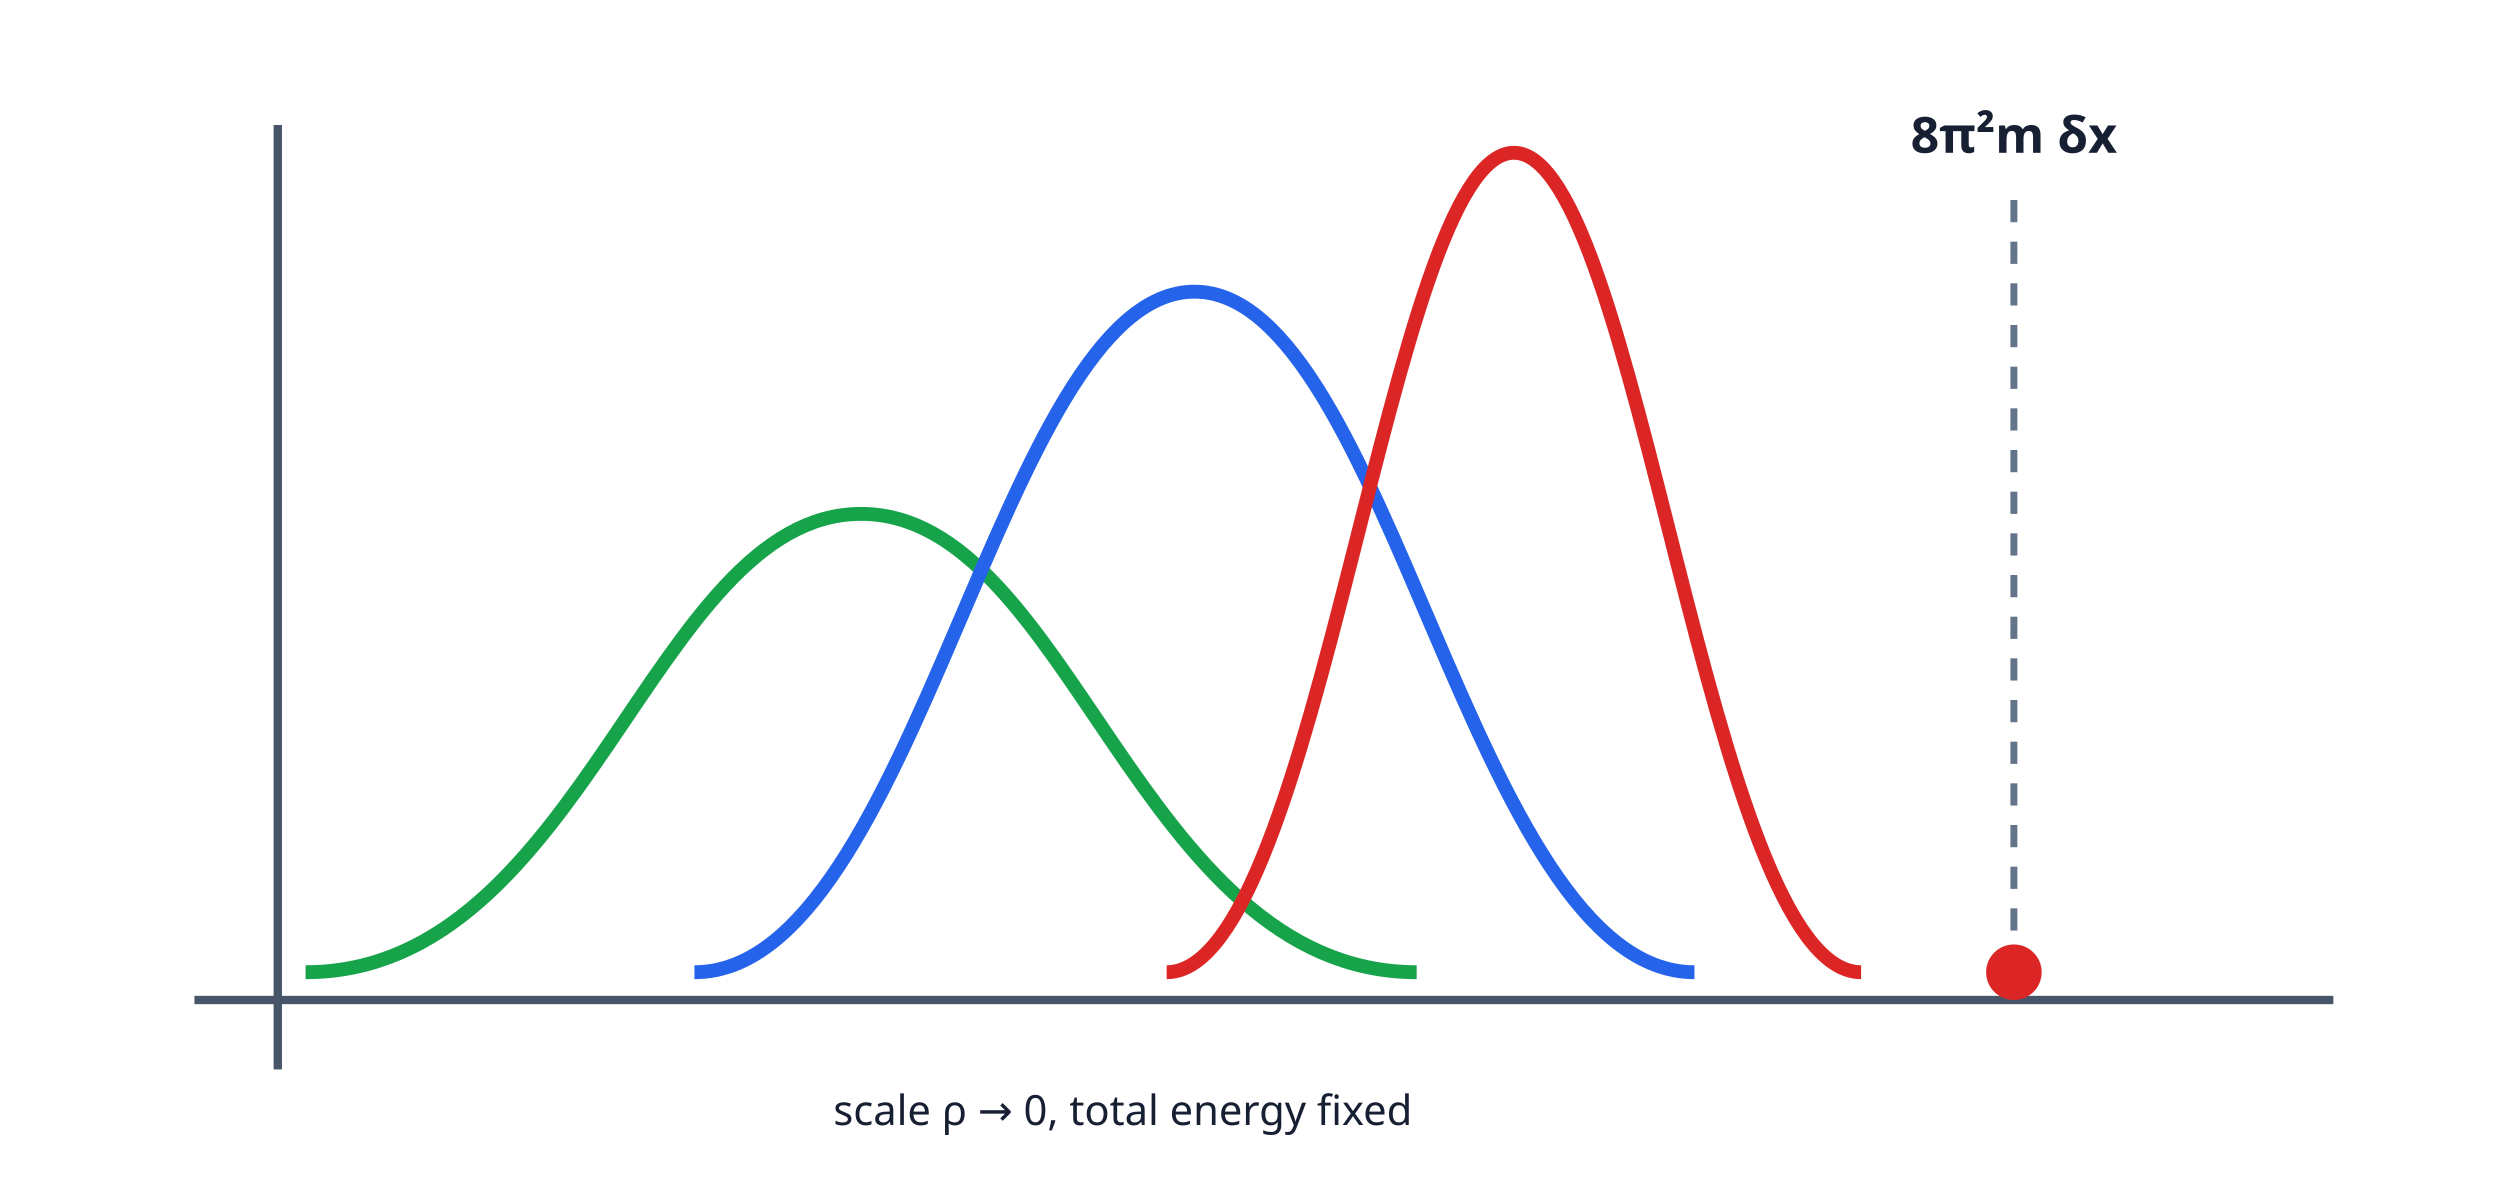
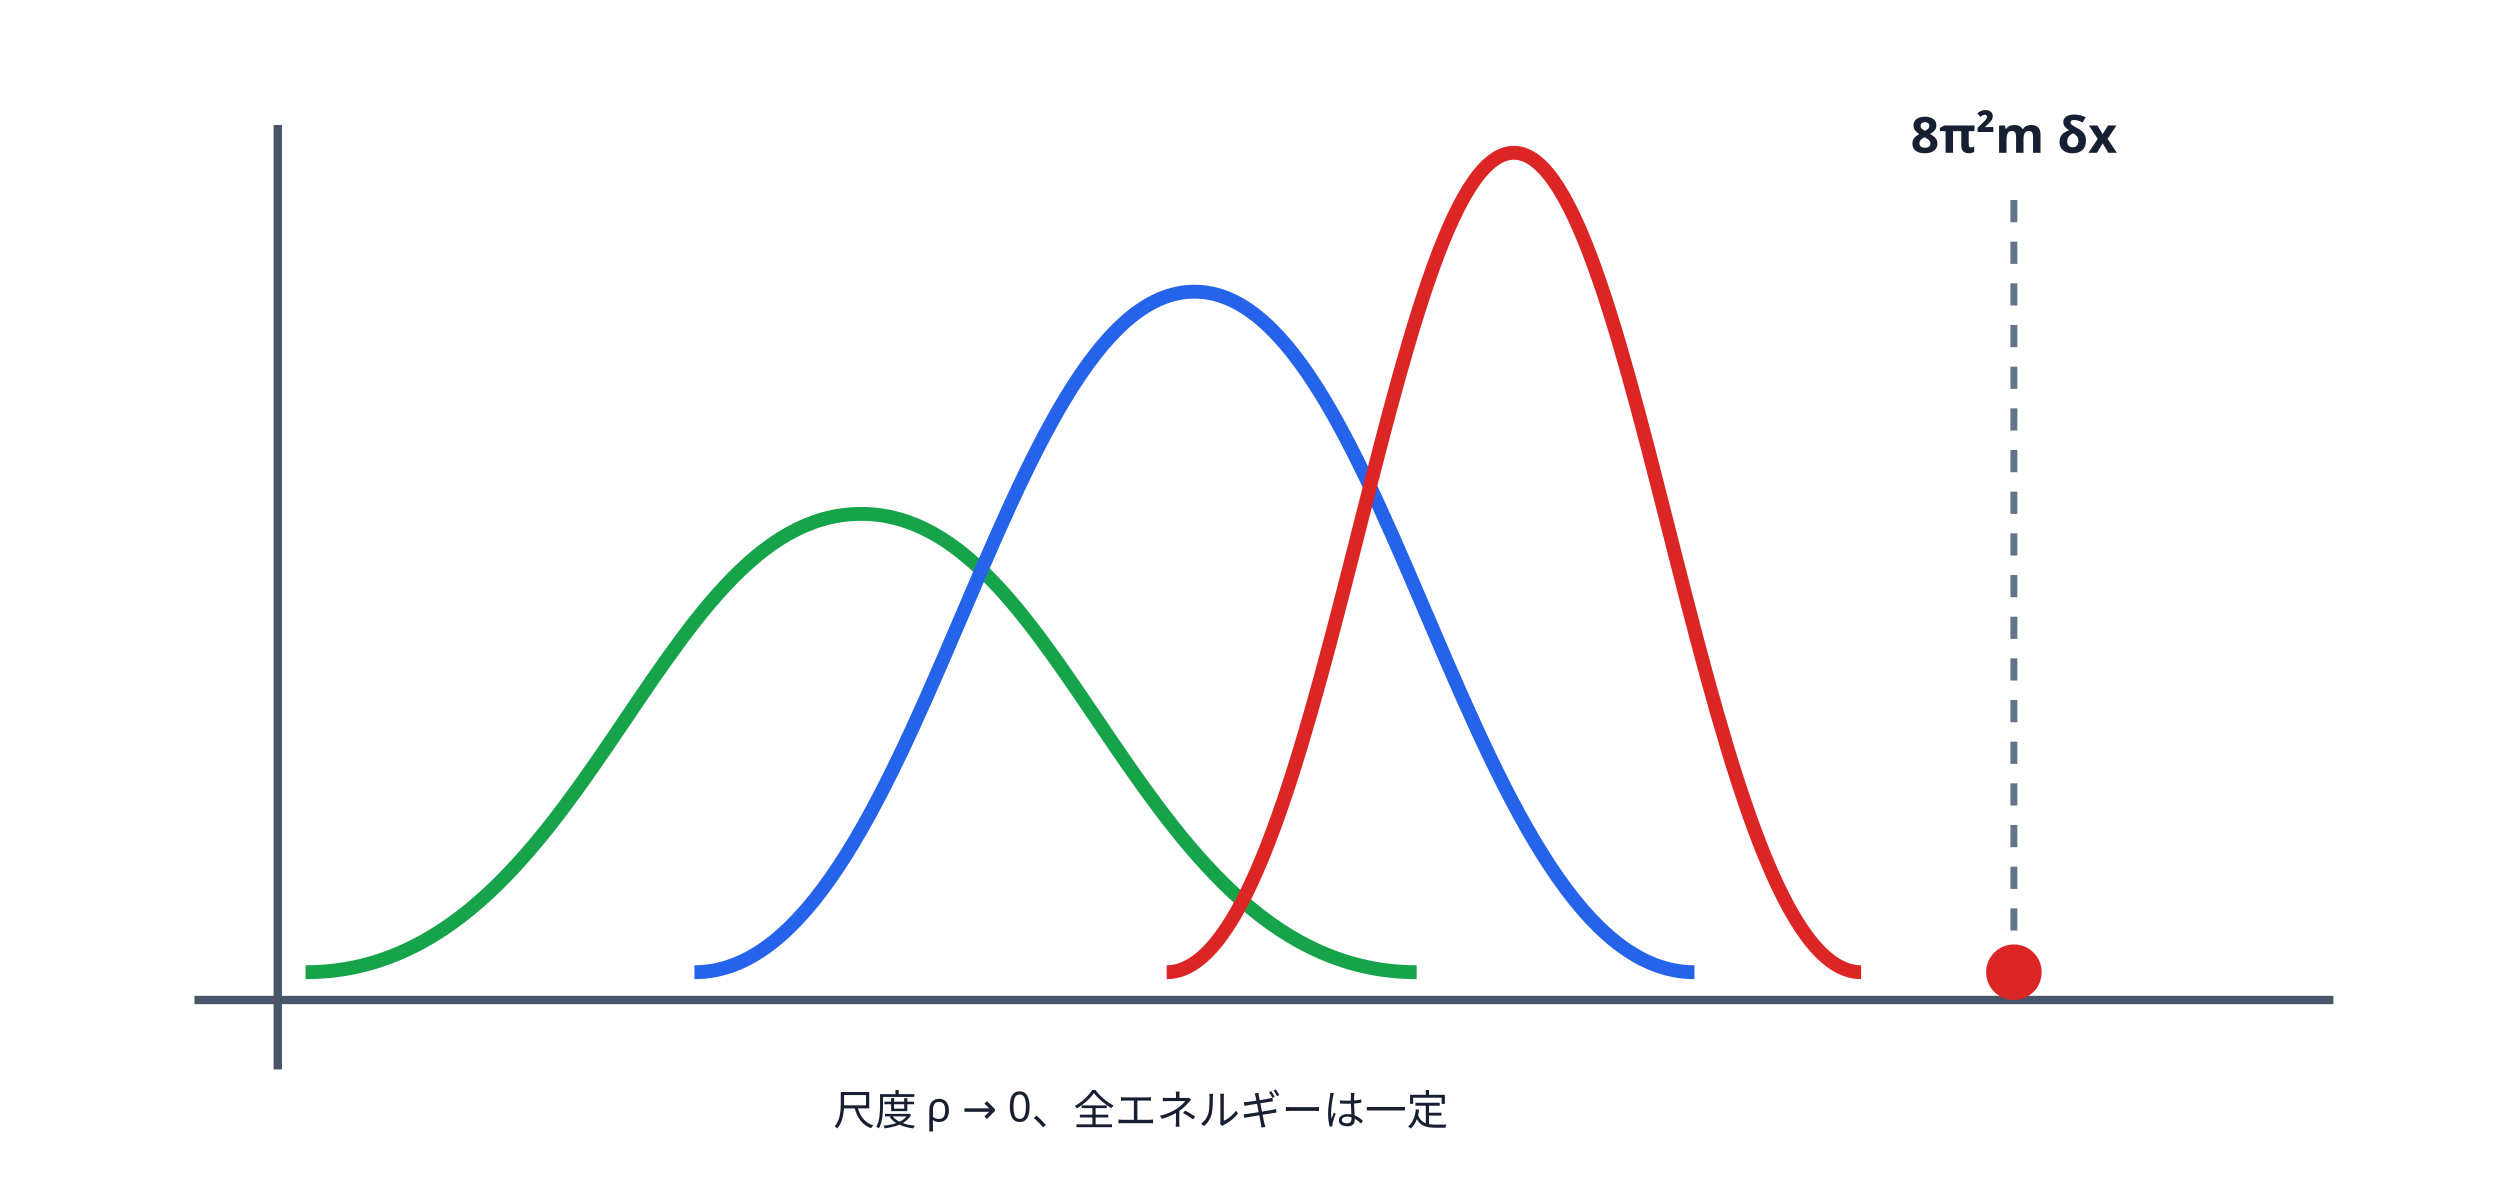
<svg xmlns="http://www.w3.org/2000/svg" viewBox="0 0 900 430" role="img" aria-labelledby="title desc">
  <style>
text{font-family:system-ui,sans-serif;fill:#172033}.box{fill:#f8fafc;stroke:#475569;stroke-width:2.5}.blue{fill:#dbeafe;stroke:#2563eb;stroke-width:2.5}.red{fill:#fee2e2;stroke:#dc2626;stroke-width:2.5}.green{fill:#dcfce7;stroke:#16a34a;stroke-width:2.5}.line{fill:none;stroke:#475569;stroke-width:3}.dash{fill:none;stroke:#64748b;stroke-width:2.5;stroke-dasharray:8 7}.title{font-size:25px;font-weight:700}.label{font-size:18px;font-weight:600}.small{font-size:15px}@media(prefers-color-scheme:dark){text{fill:#f1f5f9}.box{fill:#1e293b;stroke:#cbd5e1}.blue{fill:#172554;stroke:#60a5fa}.red{fill:#450a0a;stroke:#f87171}.green{fill:#052e16;stroke:#4ade80}.line,.dash{stroke:#cbd5e1}}</style>
  <path class="line" d="M70 360 H840 M100 385 V45" />
  <path d="M110 350 C210 350 235 185 310 185 C385 185 410 350 510 350" fill="none" stroke="#16a34a" stroke-width="5" />
  <path d="M250 350 C330 350 360 105 430 105 C500 105 530 350 610 350" fill="none" stroke="#2563eb" stroke-width="5" />
  <path d="M420 350 C475 350 500 55 545 55 C590 55 615 350 670 350" fill="none" stroke="#dc2626" stroke-width="5" />
  <path class="dash" d="M725 350 V70" />
  <circle cx="725" cy="350" r="10" fill="#dc2626" />
  <text class="label" x="725" y="55" text-anchor="middle">8π²m δx</text>
-   <text class="small" x="300" y="405">scale ρ → 0, total energy fixed</text>
+   <text class="small" x="300" y="405">尺度 ρ → 0、全エネルギーは一定</text>
</svg>
